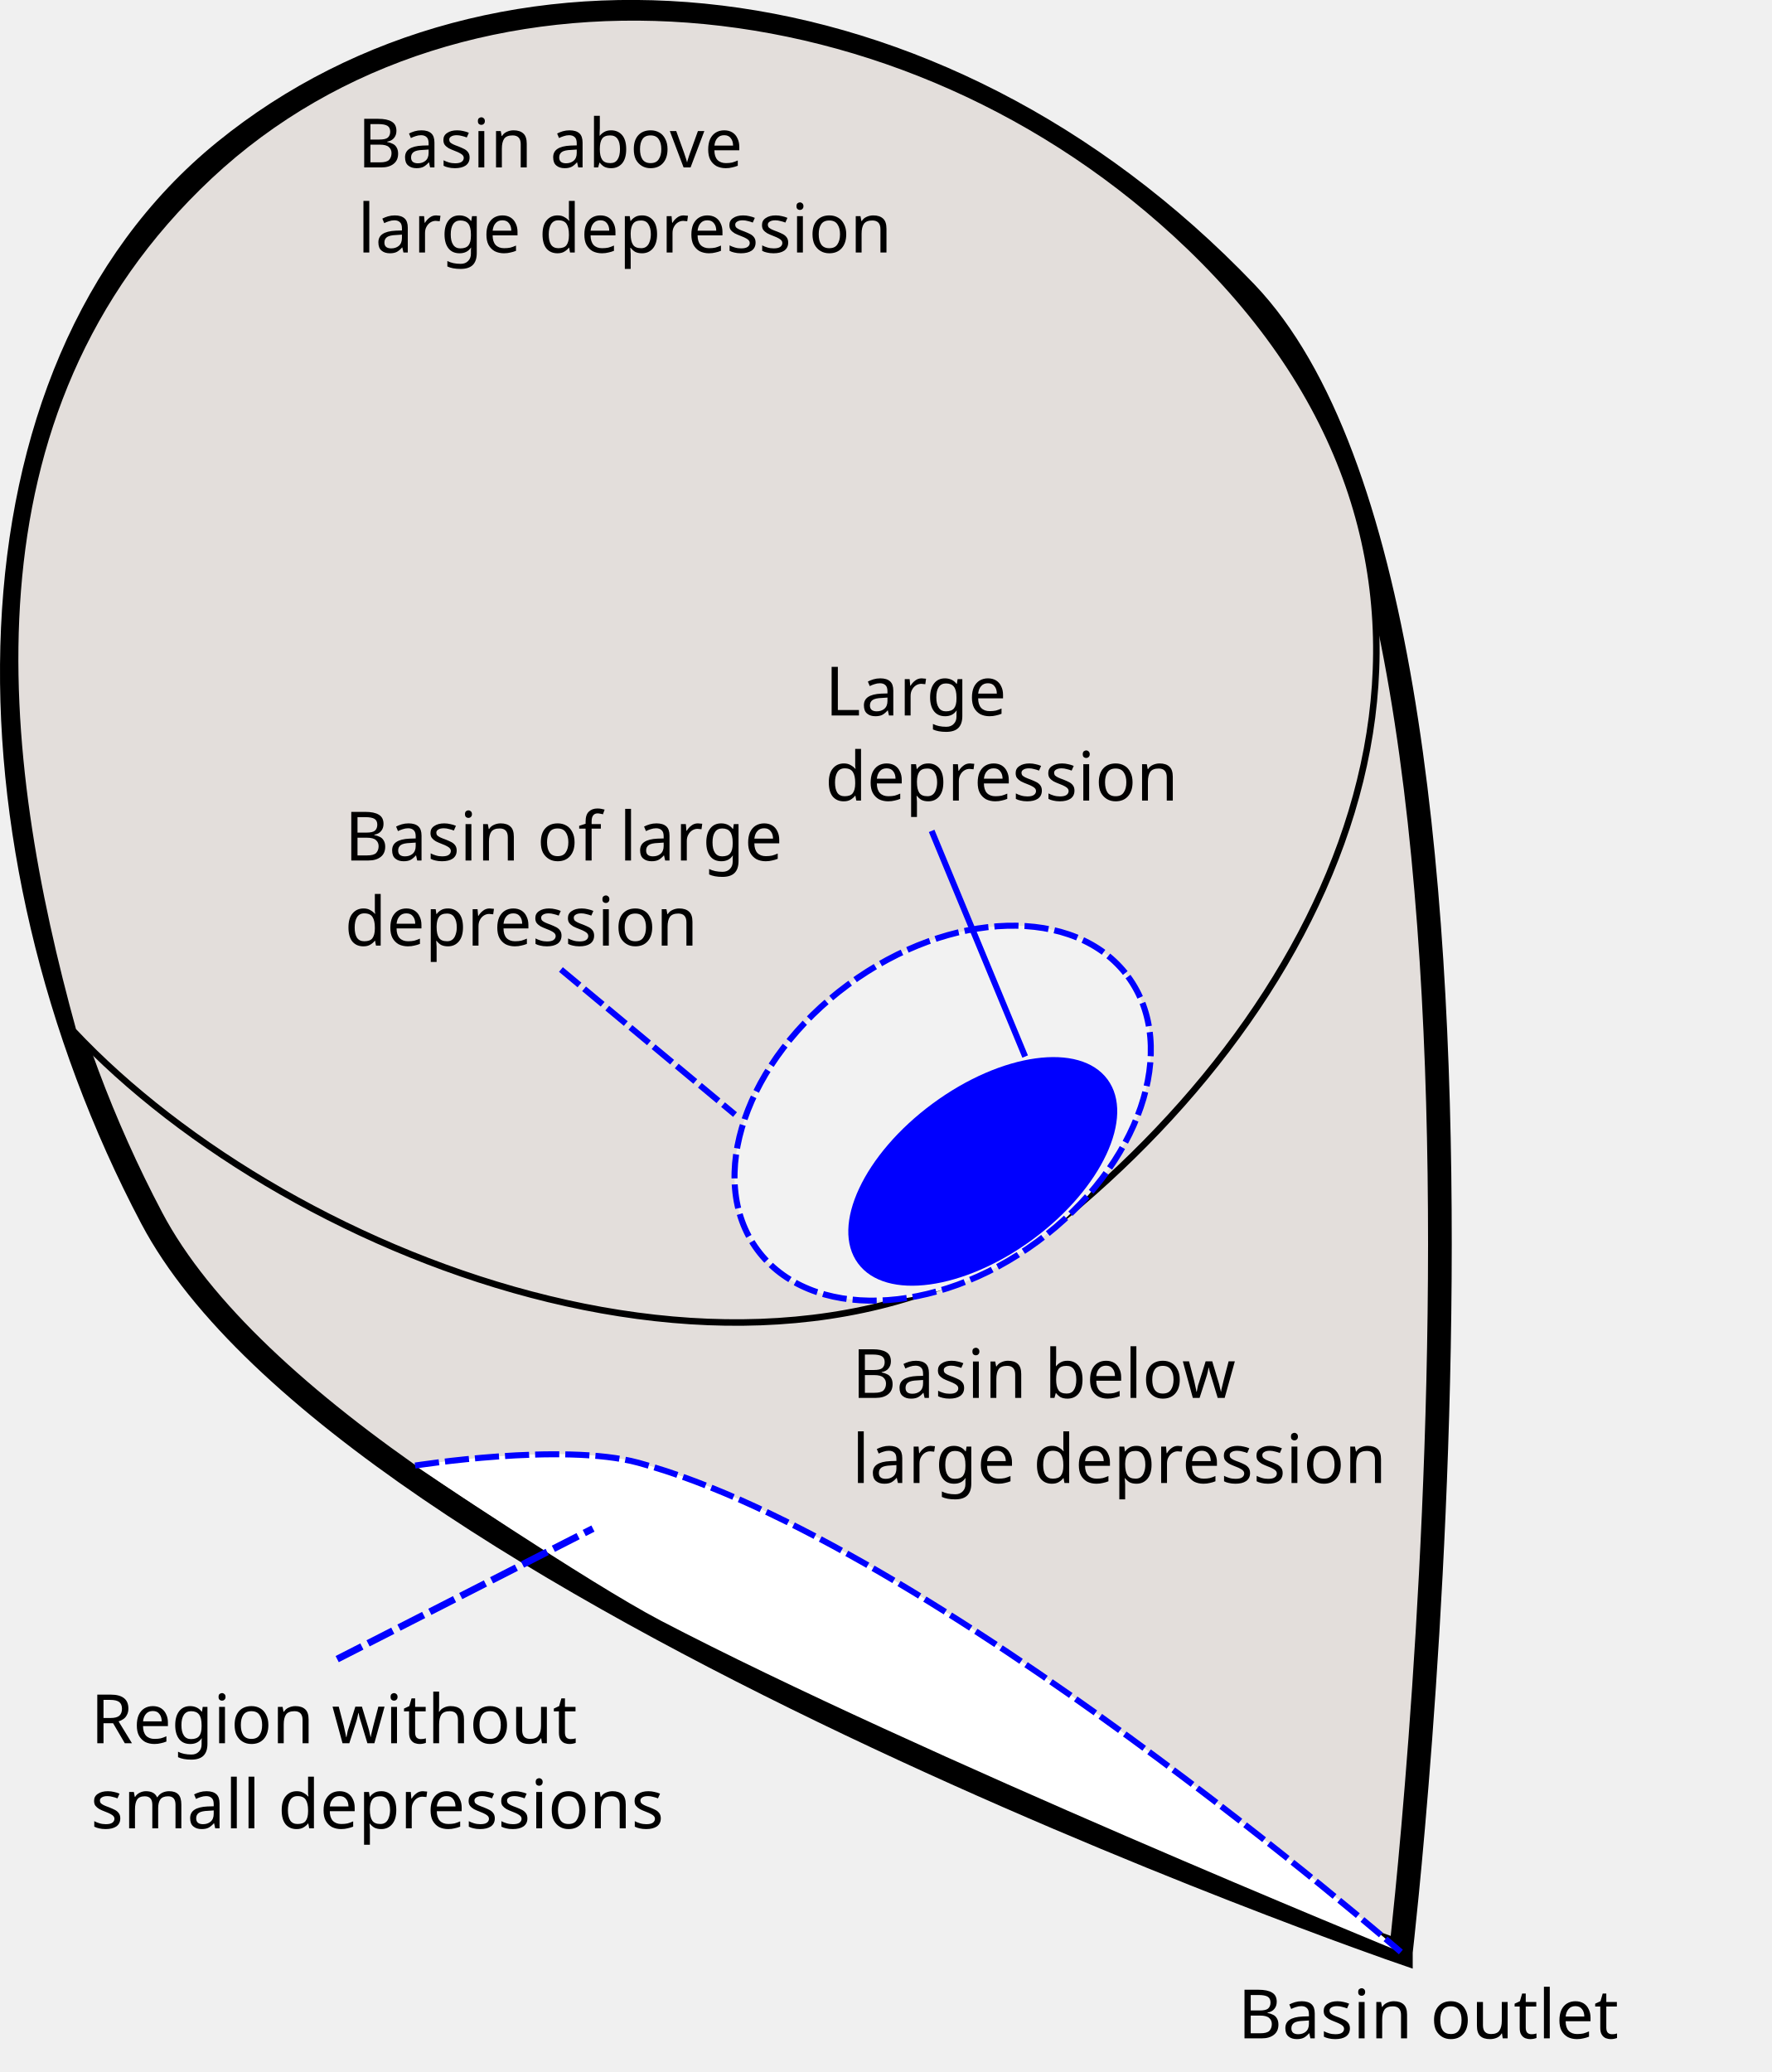
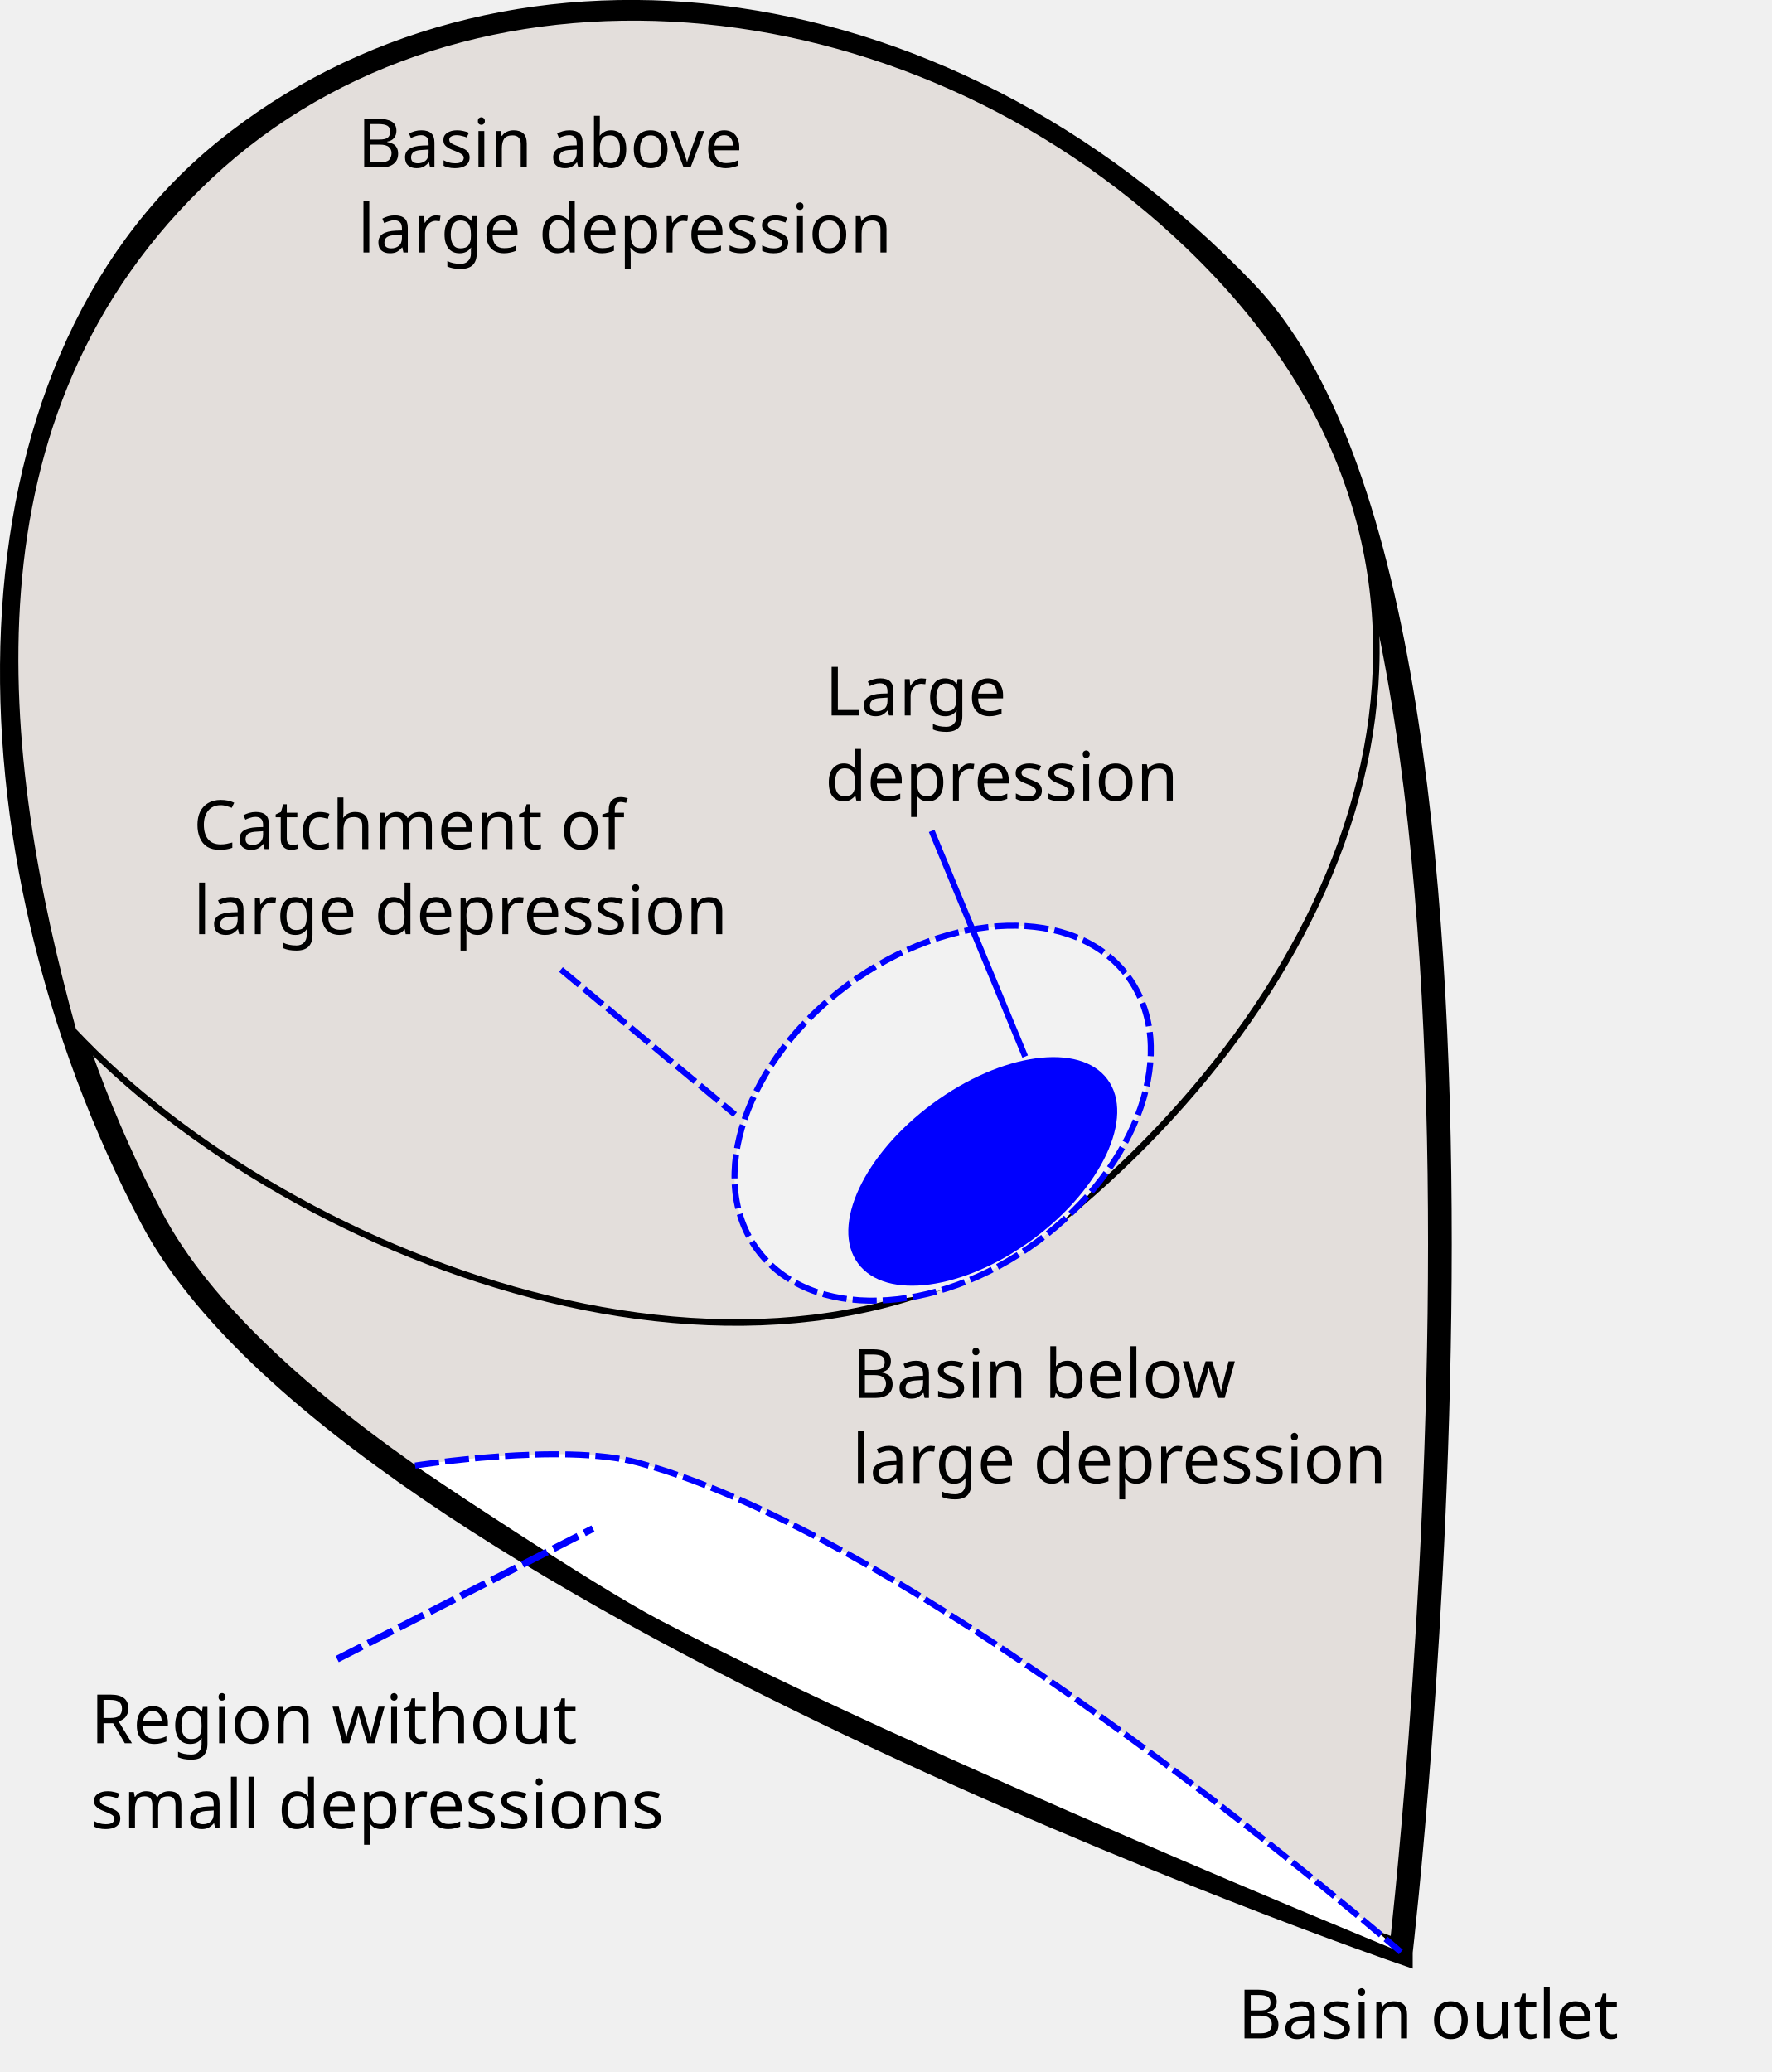
<svg xmlns="http://www.w3.org/2000/svg" width="146.866mm" height="171.788mm" viewBox="0 0 146.866 171.788" version="1.1" id="svg8">
  <defs id="defs2" />
  <g id="layer1" transform="translate(-27.48866,-26.68029)">
    <path style="fill:#e3dedb;fill-rule:evenodd;stroke:#000000;stroke-width:1.965;stroke-linecap:butt;stroke-linejoin:miter;stroke-miterlimit:4;stroke-dasharray:none;stroke-opacity:1;fill-opacity:1" d="m 143.631,188.521 c 0,0 -87.324,-30.082 -103.565,-60.854 C 23.824,96.894 23.593,57.525 46.113,39.22 68.633,20.916 105.013,24.001 130.78,50.937 c 25.767,26.936 12.851,137.583 12.851,137.583 z" id="path815" />
    <path style="fill:#e3dedb;fill-rule:evenodd;stroke:#000000;stroke-width:0.54px;stroke-linecap:butt;stroke-linejoin:miter;stroke-opacity:1" d="m 33.546,112.136 c 18.153,19.368 59.217,35.164 83.471,14.385 24.253,-20.779 36.214,-53.375 9.043,-79.441 C 102.509,24.488 65.963,21.507 44.865,41.266 23.768,61.024 27.315,89.559 33.546,112.136 Z" id="path928" />
    <ellipse style="fill:#f2f2f2;fill-opacity:1;stroke:#0000ff;stroke-width:0.5;stroke-linejoin:round;stroke-miterlimit:4;stroke-dasharray:2, 0.5;stroke-dashoffset:0;stroke-opacity:1" id="path838" cx="14.457" cy="158.45" rx="19.088" ry="13.229" transform="rotate(-36.39088)" />
    <ellipse style="fill:#0000ff;fill-opacity:1;stroke:none;stroke-width:0.5;stroke-linejoin:round;stroke-miterlimit:4;stroke-dasharray:2, 0.5;stroke-dashoffset:0;stroke-opacity:1" id="path836" cx="14.268" cy="164.308" rx="12.851" ry="6.993" transform="rotate(-36.39088)" />
    <text xml:space="preserve" style="font-style:normal;font-variant:normal;font-weight:normal;font-stretch:normal;font-size:5.644px;line-height:125%;font-family:Sans;-inkscape-font-specification:'Sans, Normal';font-variant-ligatures:normal;font-variant-caps:normal;font-variant-numeric:normal;font-feature-settings:normal;text-align:start;letter-spacing:0px;word-spacing:0px;writing-mode:lr-tb;text-anchor:start;fill:#000000;fill-opacity:1;stroke:none;stroke-width:0.265px;stroke-linecap:butt;stroke-linejoin:miter;stroke-opacity:1" x="98.133" y="142.575" id="text854">
      <tspan id="tspan862" x="98.133" y="142.575">Basin below </tspan>
      <tspan id="tspan864" x="98.133" y="149.631">large depression</tspan>
      <tspan id="tspan866" x="98.133" y="156.687" />
    </text>
    <text xml:space="preserve" style="font-style:normal;font-variant:normal;font-weight:normal;font-stretch:normal;font-size:5.644px;line-height:125%;font-family:Sans;-inkscape-font-specification:'Sans, Normal';font-variant-ligatures:normal;font-variant-caps:normal;font-variant-numeric:normal;font-feature-settings:normal;text-align:start;letter-spacing:0px;word-spacing:0px;writing-mode:lr-tb;text-anchor:start;fill:#000000;fill-opacity:1;stroke:none;stroke-width:0.265px;stroke-linecap:butt;stroke-linejoin:miter;stroke-opacity:1" x="57.136" y="40.563" id="text890">
      <tspan id="tspan908" x="57.136" y="40.563">Basin above</tspan>
      <tspan id="tspan910" x="57.136" y="47.619">large depression</tspan>
      <tspan id="tspan912" x="57.136" y="54.674" />
    </text>
    <text id="text924" y="195.676" x="130.123" style="font-style:normal;font-variant:normal;font-weight:normal;font-stretch:normal;font-size:5.644px;line-height:125%;font-family:Sans;-inkscape-font-specification:'Sans, Normal';font-variant-ligatures:normal;font-variant-caps:normal;font-variant-numeric:normal;font-feature-settings:normal;text-align:start;letter-spacing:0px;word-spacing:0px;writing-mode:lr-tb;text-anchor:start;fill:#000000;fill-opacity:1;stroke:none;stroke-width:0.265px;stroke-linecap:butt;stroke-linejoin:miter;stroke-opacity:1" xml:space="preserve">
      <tspan id="tspan926" x="130.123" y="195.676">Basin outlet</tspan>
    </text>
-     <text id="text4535" y="98.026" x="56.067" style="font-style:normal;font-variant:normal;font-weight:normal;font-stretch:normal;font-size:5.644px;line-height:125%;font-family:Sans;-inkscape-font-specification:'Sans, Normal';font-variant-ligatures:normal;font-variant-caps:normal;font-variant-numeric:normal;font-feature-settings:normal;text-align:start;letter-spacing:0px;word-spacing:0px;writing-mode:lr-tb;text-anchor:start;fill:#000000;fill-opacity:1;stroke:none;stroke-width:0.265px;stroke-linecap:butt;stroke-linejoin:miter;stroke-opacity:1" xml:space="preserve">
-       <tspan y="98.026" x="56.067" id="tspan4531">Basin of large</tspan>
-       <tspan y="105.082" x="56.067" id="tspan4539">depression</tspan>
-       <tspan y="112.137" x="56.067" id="tspan4533" />
+     <text id="text4535" y="97.075" x="43.515" style="font-style:normal;font-variant:normal;font-weight:normal;font-stretch:normal;font-size:5.644px;line-height:125%;font-family:Sans;-inkscape-font-specification:'Sans, Normal';font-variant-ligatures:normal;font-variant-caps:normal;font-variant-numeric:normal;font-feature-settings:normal;text-align:start;letter-spacing:0px;word-spacing:0px;writing-mode:lr-tb;text-anchor:start;fill:#000000;fill-opacity:1;stroke:none;stroke-width:0.265px;stroke-linecap:butt;stroke-linejoin:miter;stroke-opacity:1" xml:space="preserve">
+       <tspan y="97.075" x="43.515" id="tspan4531">Catchment of</tspan>
+       <tspan y="104.131" x="43.515" id="tspan4539">large depression</tspan>
+       <tspan y="111.186" x="43.515" id="tspan4533" />
    </text>
    <path style="fill:#0000ff;fill-rule:evenodd;stroke:#0000ff;stroke-width:0.5;stroke-linecap:butt;stroke-linejoin:miter;stroke-miterlimit:4;stroke-dasharray:2, 0.5;stroke-dashoffset:0;stroke-opacity:1" d="m 73.994,107.062 14.433,12.027" id="path4541" />
    <text xml:space="preserve" style="font-style:normal;font-variant:normal;font-weight:normal;font-stretch:normal;font-size:5.644px;line-height:125%;font-family:Sans;-inkscape-font-specification:'Sans, Normal';font-variant-ligatures:normal;font-variant-caps:normal;font-variant-numeric:normal;font-feature-settings:normal;text-align:start;letter-spacing:0px;word-spacing:0px;writing-mode:lr-tb;text-anchor:start;fill:#000000;fill-opacity:1;stroke:none;stroke-width:0.265px;stroke-linecap:butt;stroke-linejoin:miter;stroke-opacity:1" x="95.89" y="85.999" id="text4551">
      <tspan id="tspan4545" x="95.89" y="85.999">Large</tspan>
      <tspan id="tspan4547" x="95.89" y="93.054">depression</tspan>
      <tspan id="tspan4549" x="95.89" y="100.11" />
    </text>
    <path style="fill:none;fill-rule:evenodd;stroke:#0000ff;stroke-width:0.5;stroke-linecap:butt;stroke-linejoin:miter;stroke-miterlimit:4;stroke-dasharray:none;stroke-opacity:1" d="m 104.73,95.569 7.751,18.709" id="path4553" />
    <text id="text851" y="171.209" x="35.006" style="font-style:normal;font-variant:normal;font-weight:normal;font-stretch:normal;font-size:5.644px;line-height:125%;font-family:Sans;-inkscape-font-specification:'Sans, Normal';font-variant-ligatures:normal;font-variant-caps:normal;font-variant-numeric:normal;font-feature-settings:normal;text-align:start;letter-spacing:0px;word-spacing:0px;writing-mode:lr-tb;text-anchor:start;fill:#000000;fill-opacity:1;stroke:none;stroke-width:0.265px;stroke-linecap:butt;stroke-linejoin:miter;stroke-opacity:1" xml:space="preserve">
      <tspan y="171.209" x="35.006" id="tspan845">Region without </tspan>
      <tspan y="178.265" x="35.006" id="tspan847">small depressions</tspan>
      <tspan y="185.32" x="35.006" id="tspan849" />
    </text>
    <path style="fill:#ffffff;fill-rule:evenodd;stroke:none;stroke-width:0.265;stroke-linecap:butt;stroke-linejoin:miter;stroke-opacity:1;stroke-miterlimit:4;stroke-dasharray:none" d="m 143.631,188.521 c 0,0 -40.182,-16.417 -61.352,-27.47 -5.986,-3.126 -20.376,-12.86 -20.376,-12.86 0,0 12.223,-1.939 18.505,-0.236 24.167,6.551 63.223,40.567 63.223,40.567 z" id="path855" />
    <path id="path859" d="m 61.903,148.19 c 0,0 12.223,-1.939 18.505,-0.236 24.167,6.551 63.223,40.567 63.223,40.567" style="fill:#ffffff;fill-rule:evenodd;stroke:#0000ff;stroke-width:0.5;stroke-linecap:butt;stroke-linejoin:miter;stroke-miterlimit:4;stroke-dasharray:2, 0.5;stroke-dashoffset:0;stroke-opacity:1" />
    <path id="path853" d="M 55.444,164.236 76.649,153.412" style="fill:#0000ff;fill-rule:evenodd;stroke:#0000ff;stroke-width:0.575;stroke-linecap:butt;stroke-linejoin:miter;stroke-miterlimit:4;stroke-dasharray:2.3, 0.575;stroke-dashoffset:0;stroke-opacity:1" />
  </g>
</svg>
